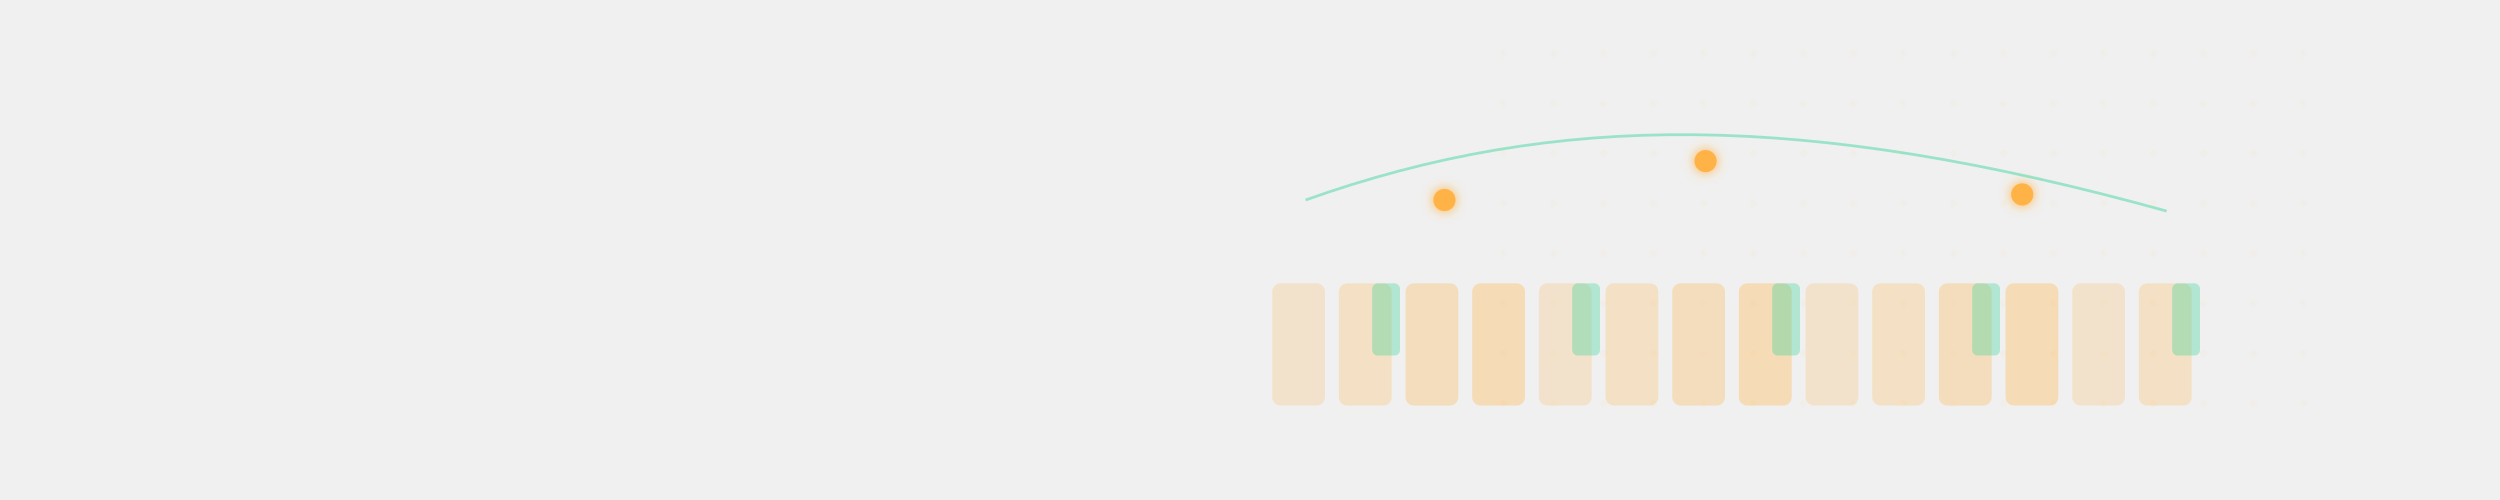
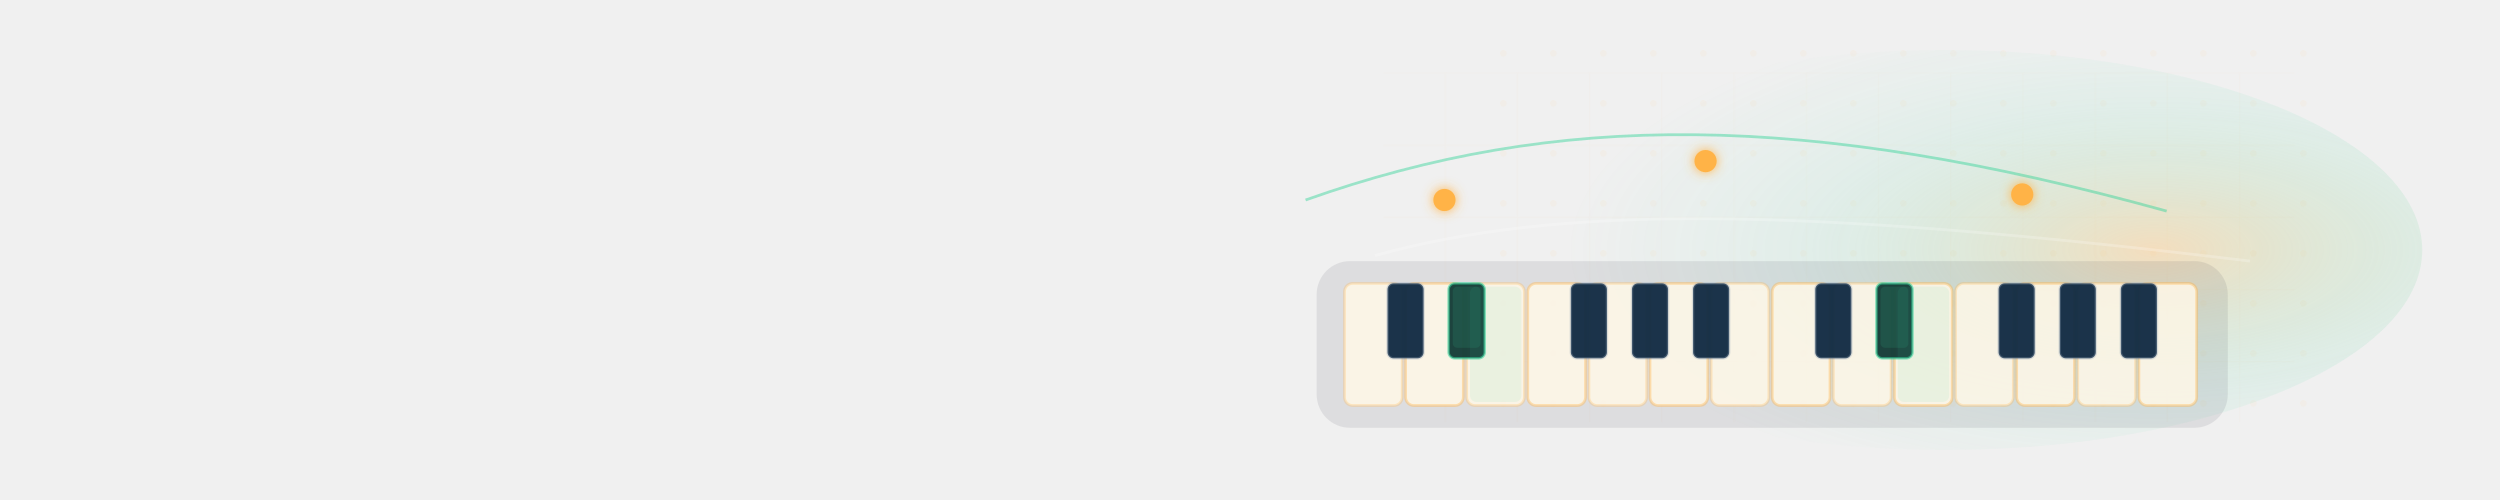
<svg xmlns="http://www.w3.org/2000/svg" viewBox="0 0 900 180" preserveAspectRatio="xMaxYMid meet" role="img" aria-labelledby="title desc">
  <defs>
    <linearGradient id="fade" x1="0" x2="1">
      <stop offset="0%" stop-color="#34D399" stop-opacity="0" />
      <stop offset="34%" stop-color="#34D399" stop-opacity=".08" />
      <stop offset="100%" stop-color="#FFB347" stop-opacity=".22" />
    </linearGradient>
    <radialGradient id="glow" cx="72%" cy="50%" r="62%">
      <stop offset="0%" stop-color="#FFB347" stop-opacity=".30" />
      <stop offset="58%" stop-color="#34D399" stop-opacity=".08" />
      <stop offset="100%" stop-color="#34D399" stop-opacity="0" />
    </radialGradient>
    <filter id="softGlow" x="-20%" y="-40%" width="140%" height="180%">
      <feGaussianBlur stdDeviation="2.2" result="blur" />
      <feMerge>
        <feMergeNode in="blur" />
        <feMergeNode in="SourceGraphic" />
      </feMerge>
    </filter>
    <pattern id="dots" width="18" height="18" patternUnits="userSpaceOnUse">
      <circle cx="1.2" cy="1.2" r="1.2" fill="#FFB347" opacity=".23" />
    </pattern>
    <pattern id="grid" width="26" height="26" patternUnits="userSpaceOnUse">
      <path d="M26 0H0V26" fill="none" stroke="#FFB347" stroke-opacity=".11" stroke-width="1" />
    </pattern>
  </defs>
  <rect x="530" y="18" width="310" height="144" fill="url(#dots)" opacity=".22" />
-   <rect x="458" y="102" width="19" height="44" rx="3" fill="#FFB347" opacity="0.22" />
-   <rect x="482" y="102" width="19" height="44" rx="3" fill="#FFB347" opacity="0.26" />
-   <rect x="494" y="102" width="10" height="26" rx="2" fill="#34D399" opacity=".34" />
-   <rect x="506" y="102" width="19" height="44" rx="3" fill="#FFB347" opacity="0.30" />
-   <rect x="530" y="102" width="19" height="44" rx="3" fill="#FFB347" opacity="0.34" />
-   <rect x="554" y="102" width="19" height="44" rx="3" fill="#FFB347" opacity="0.22" />
-   <rect x="566" y="102" width="10" height="26" rx="2" fill="#34D399" opacity=".34" />
-   <rect x="578" y="102" width="19" height="44" rx="3" fill="#FFB347" opacity="0.26" />
-   <rect x="602" y="102" width="19" height="44" rx="3" fill="#FFB347" opacity="0.30" />
-   <rect x="626" y="102" width="19" height="44" rx="3" fill="#FFB347" opacity="0.34" />
-   <rect x="638" y="102" width="10" height="26" rx="2" fill="#34D399" opacity=".34" />
-   <rect x="650" y="102" width="19" height="44" rx="3" fill="#FFB347" opacity="0.22" />
-   <rect x="674" y="102" width="19" height="44" rx="3" fill="#FFB347" opacity="0.26" />
-   <rect x="698" y="102" width="19" height="44" rx="3" fill="#FFB347" opacity="0.30" />
-   <rect x="710" y="102" width="10" height="26" rx="2" fill="#34D399" opacity=".34" />
-   <rect x="722" y="102" width="19" height="44" rx="3" fill="#FFB347" opacity="0.34" />
-   <rect x="746" y="102" width="19" height="44" rx="3" fill="#FFB347" opacity="0.22" />
-   <rect x="770" y="102" width="19" height="44" rx="3" fill="#FFB347" opacity="0.26" />
-   <rect x="782" y="102" width="10" height="26" rx="2" fill="#34D399" opacity=".34" />
+   <rect x="498" y="26" width="328" height="126" fill="url(#grid)" opacity=".18" />
+   <ellipse cx="700" cy="90" rx="172" ry="72" fill="url(#glow)" />
+   <rect x="474" y="94" width="328" height="60" rx="12" fill="#020617" opacity="0.08" />
+   <rect x="484" y="102" width="308" height="44" rx="8" fill="rgba(255,255,255,0.03)" opacity="0.25" />
+   <rect x="484" y="102" width="20.8" height="44" rx="3" fill="#FFF8E7" fill-opacity="0.85" stroke="#FFB347" stroke-opacity="0.26" stroke-width="1" />
+   <rect x="506" y="102" width="20.8" height="44" rx="3" fill="#FFF8E7" fill-opacity="0.85" stroke="#FFB347" stroke-opacity="0.38" stroke-width="1" />
+   <rect x="528" y="102" width="20.8" height="44" rx="3" fill="#FFF8E7" fill-opacity="0.85" stroke="#FFB347" stroke-opacity="0.26" stroke-width="1" />
+   <rect x="550" y="102" width="20.8" height="44" rx="3" fill="#FFF8E7" fill-opacity="0.85" stroke="#FFB347" stroke-opacity="0.38" stroke-width="1" />
+   <rect x="572" y="102" width="20.8" height="44" rx="3" fill="#FFF8E7" fill-opacity="0.85" stroke="#FFB347" stroke-opacity="0.26" stroke-width="1" />
+   <rect x="594" y="102" width="20.8" height="44" rx="3" fill="#FFF8E7" fill-opacity="0.85" stroke="#FFB347" stroke-opacity="0.38" stroke-width="1" />
+   <rect x="616" y="102" width="20.8" height="44" rx="3" fill="#FFF8E7" fill-opacity="0.85" stroke="#FFB347" stroke-opacity="0.26" stroke-width="1" />
+   <rect x="638" y="102" width="20.8" height="44" rx="3" fill="#FFF8E7" fill-opacity="0.85" stroke="#FFB347" stroke-opacity="0.38" stroke-width="1" />
+   <rect x="660" y="102" width="20.8" height="44" rx="3" fill="#FFF8E7" fill-opacity="0.85" stroke="#FFB347" stroke-opacity="0.26" stroke-width="1" />
+   <rect x="682" y="102" width="20.8" height="44" rx="3" fill="#FFF8E7" fill-opacity="0.85" stroke="#FFB347" stroke-opacity="0.38" stroke-width="1" />
+   <rect x="704" y="102" width="20.8" height="44" rx="3" fill="#FFF8E7" fill-opacity="0.85" stroke="#FFB347" stroke-opacity="0.26" stroke-width="1" />
+   <rect x="726" y="102" width="20.8" height="44" rx="3" fill="#FFF8E7" fill-opacity="0.85" stroke="#FFB347" stroke-opacity="0.38" stroke-width="1" />
+   <rect x="748" y="102" width="20.8" height="44" rx="3" fill="#FFF8E7" fill-opacity="0.85" stroke="#FFB347" stroke-opacity="0.26" stroke-width="1" />
+   <rect x="770" y="102" width="20.8" height="44" rx="3" fill="#FFF8E7" fill-opacity="0.85" stroke="#FFB347" stroke-opacity="0.38" stroke-width="1" />
+   <rect x="499.5" y="102" width="13" height="27" rx="2.2" fill="#102A43" fill-opacity="0.95" stroke="#94A3B8" stroke-opacity="0.30" stroke-width="0.9" />
+   <rect x="521.5" y="102" width="13" height="27" rx="2.2" fill="#123B36" fill-opacity="0.95" stroke="#34D399" stroke-opacity="0.56" stroke-width="0.9" />
+   <rect x="523.0" y="103.2" width="10.0" height="22.0" rx="1.6" fill="#34D399" fill-opacity="0.12" />
+   <rect x="565.5" y="102" width="13" height="27" rx="2.2" fill="#102A43" fill-opacity="0.95" stroke="#94A3B8" stroke-opacity="0.30" stroke-width="0.9" />
+   <rect x="587.5" y="102" width="13" height="27" rx="2.2" fill="#102A43" fill-opacity="0.95" stroke="#94A3B8" stroke-opacity="0.30" stroke-width="0.9" />
+   <rect x="609.5" y="102" width="13" height="27" rx="2.2" fill="#102A43" fill-opacity="0.95" stroke="#94A3B8" stroke-opacity="0.30" stroke-width="0.9" />
+   <rect x="653.5" y="102" width="13" height="27" rx="2.2" fill="#102A43" fill-opacity="0.95" stroke="#94A3B8" stroke-opacity="0.30" stroke-width="0.9" />
+   <rect x="675.5" y="102" width="13" height="27" rx="2.2" fill="#123B36" fill-opacity="0.95" stroke="#34D399" stroke-opacity="0.56" stroke-width="0.9" />
+   <rect x="677.0" y="103.2" width="10.0" height="22.0" rx="1.6" fill="#34D399" fill-opacity="0.12" />
+   <rect x="719.5" y="102" width="13" height="27" rx="2.2" fill="#102A43" fill-opacity="0.95" stroke="#94A3B8" stroke-opacity="0.30" stroke-width="0.9" />
+   <rect x="741.5" y="102" width="13" height="27" rx="2.2" fill="#102A43" fill-opacity="0.95" stroke="#94A3B8" stroke-opacity="0.30" stroke-width="0.9" />
+   <rect x="763.5" y="102" width="13" height="27" rx="2.2" fill="#102A43" fill-opacity="0.95" stroke="#94A3B8" stroke-opacity="0.30" stroke-width="0.9" />
+   <rect x="683.2" y="103.2" width="18.5" height="41.5" rx="2.3" fill="#34D399" fill-opacity="0.08" />
+   <rect x="529.2" y="103.2" width="18.5" height="41.5" rx="2.3" fill="#34D399" fill-opacity="0.08" />
  <g fill="#FFB347" filter="url(#softGlow)">
    <circle cx="520" cy="72" r="4" />
    <circle cx="614" cy="58" r="4" />
    <circle cx="728" cy="70" r="4" />
  </g>
  <g stroke="#34D399" fill="none" opacity=".46">
    <path d="M470 72C560 40 650 40 780 76" />
  </g>
+   <g stroke="#FFFFFF" stroke-opacity=".22" fill="none">
+     <path d="M495 92C560 74 645 74 810 94" />
+   </g>
</svg>
